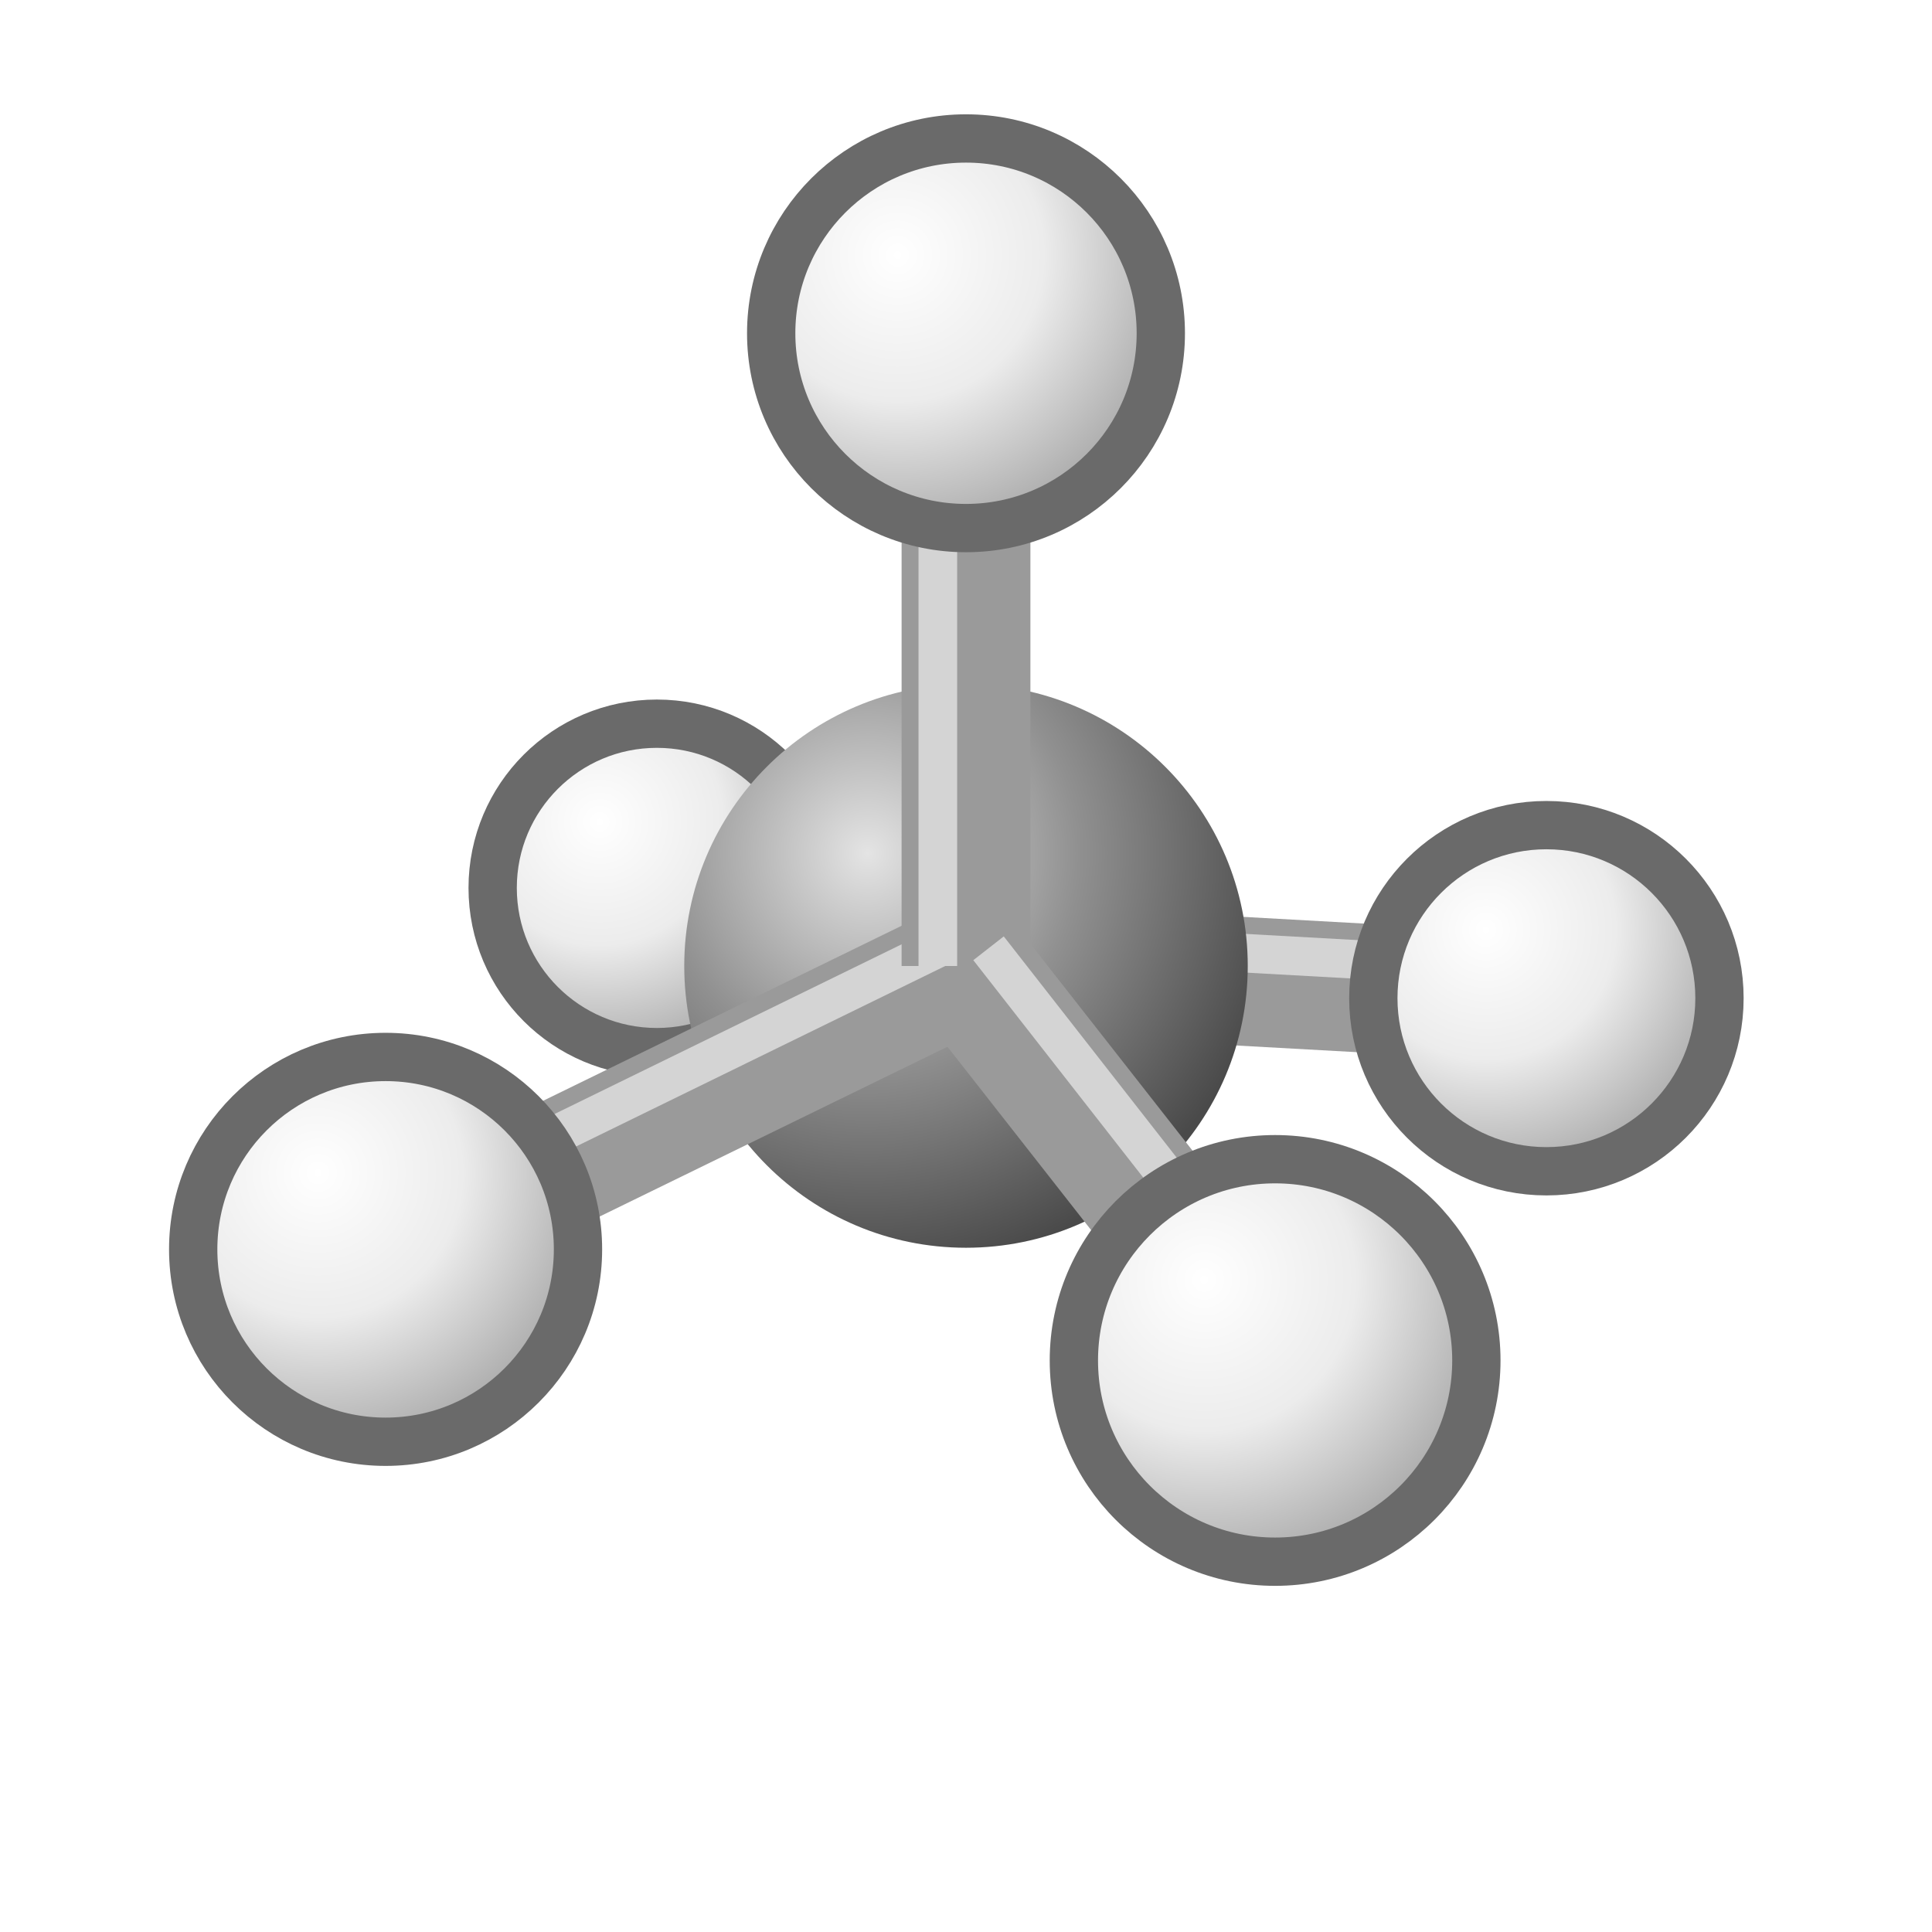
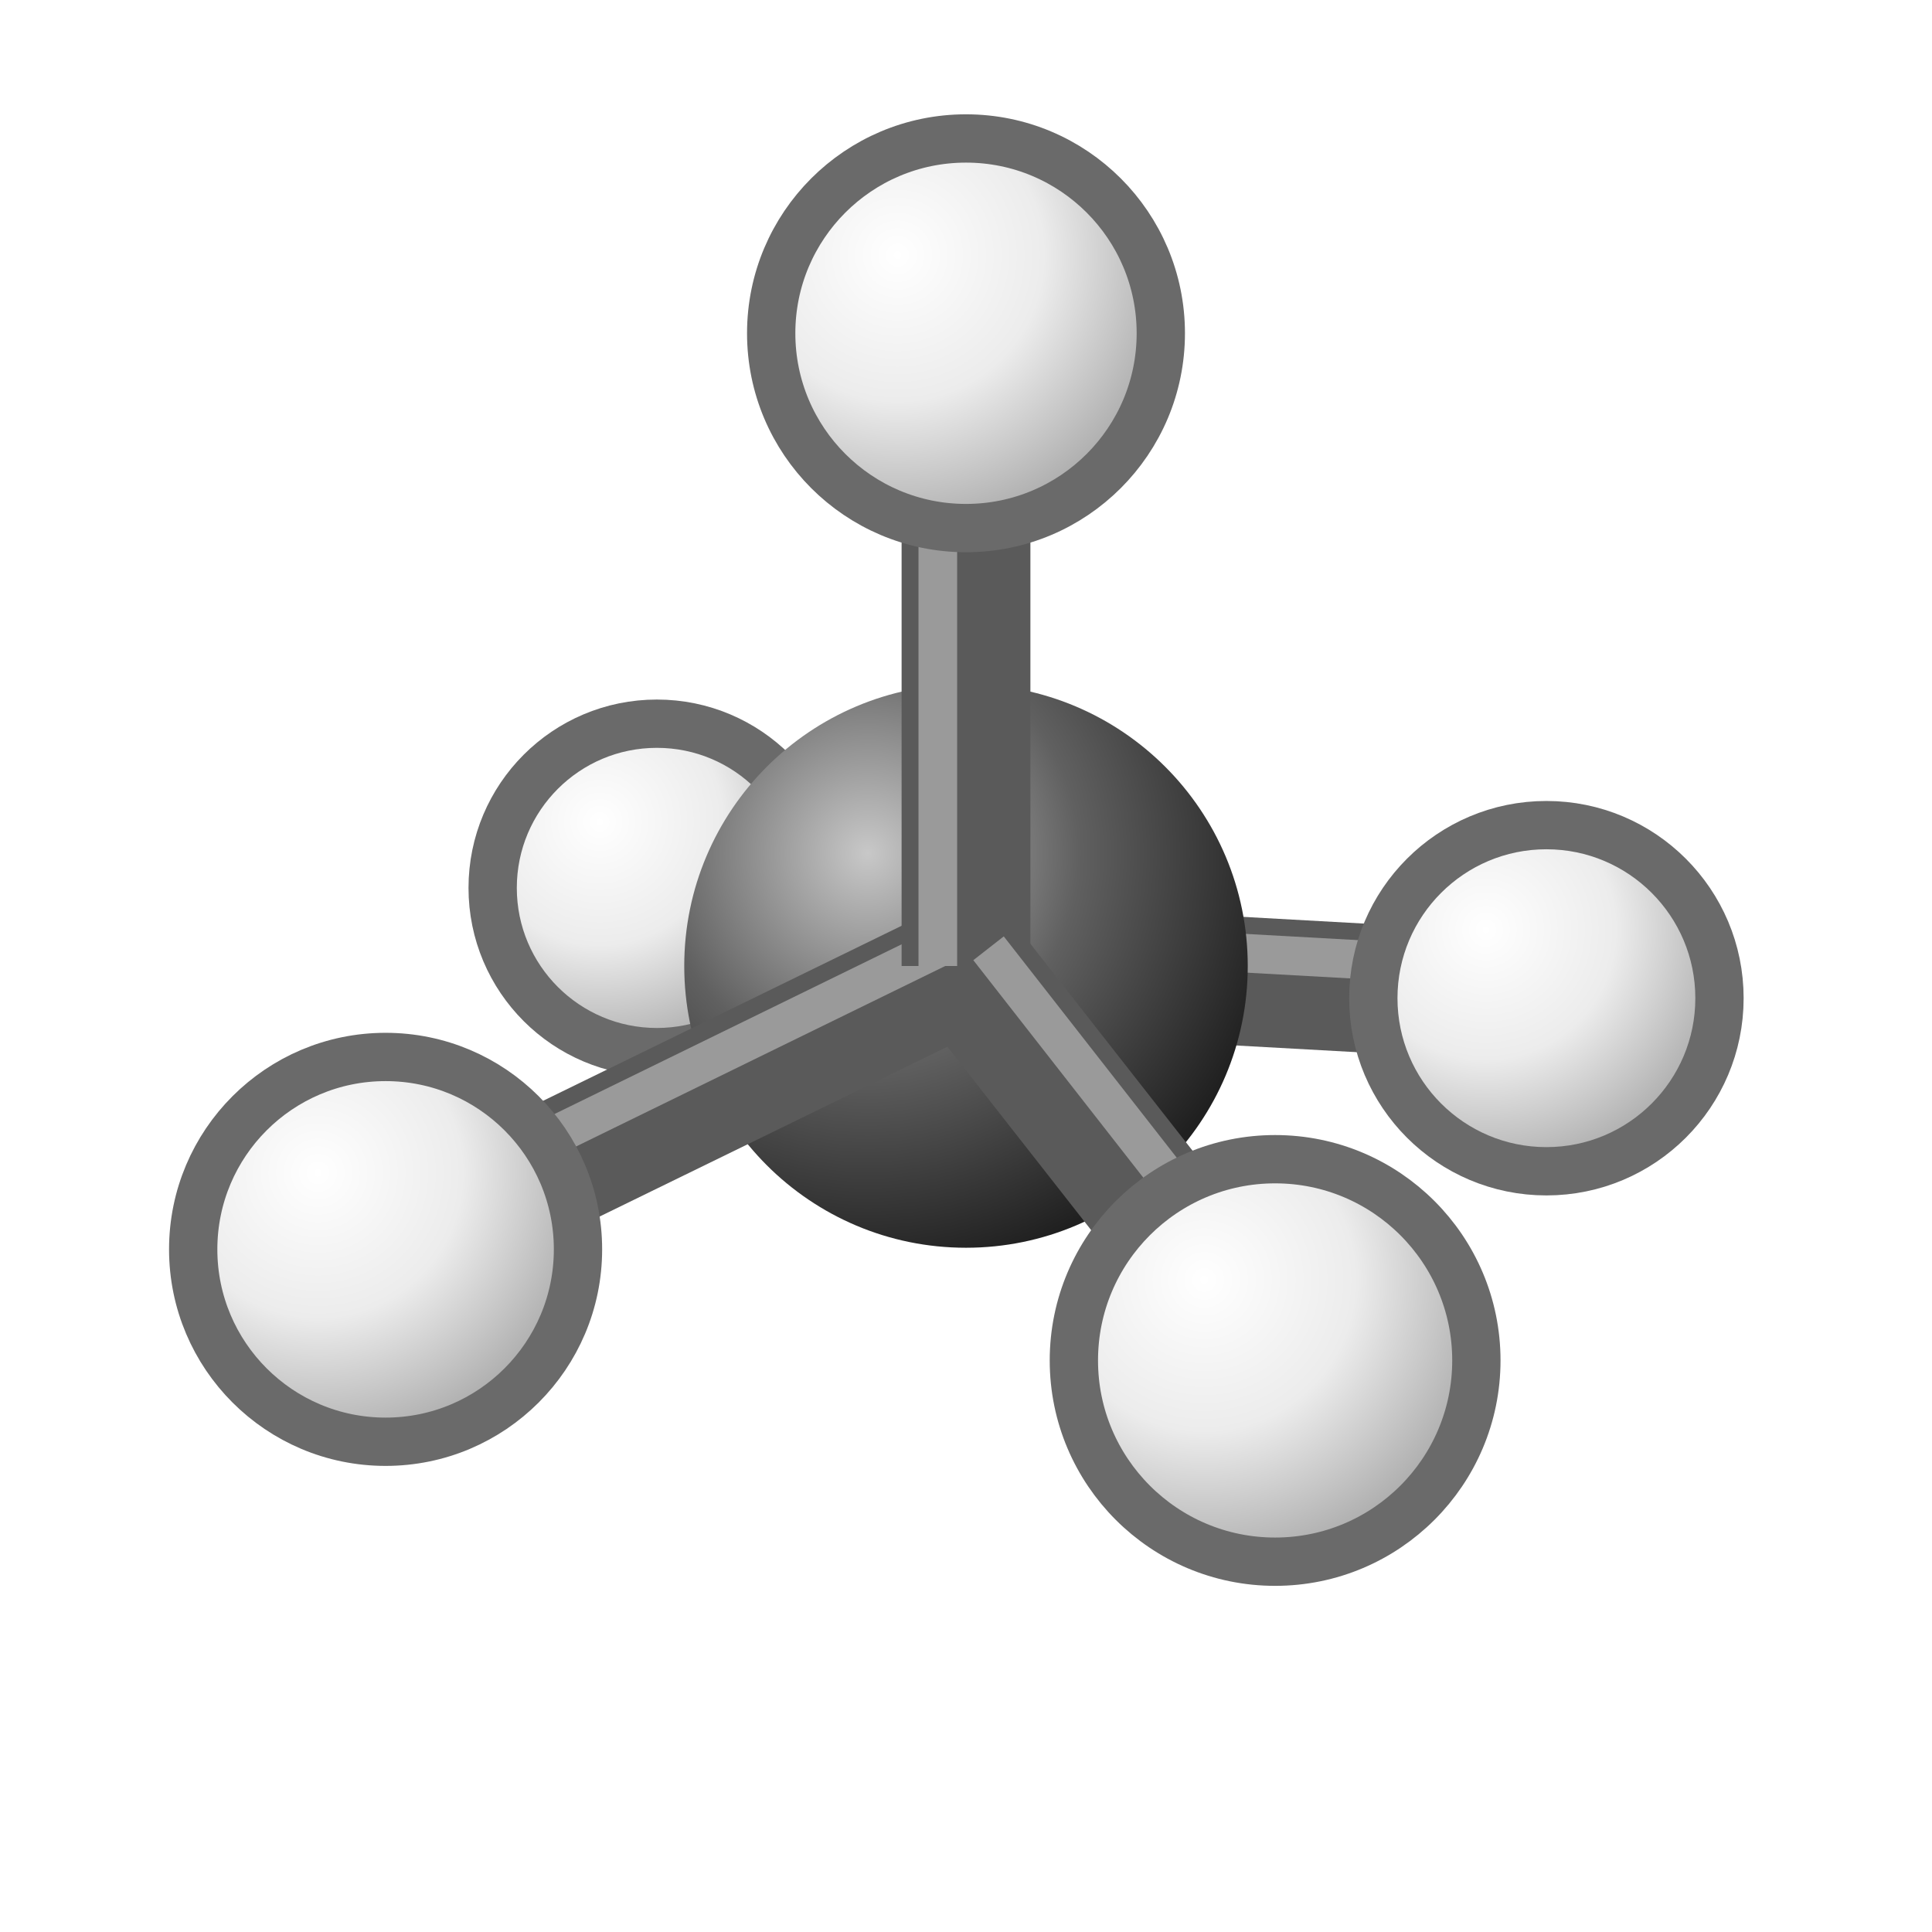
<svg xmlns="http://www.w3.org/2000/svg" width="24" height="24" viewBox="0 0 24 24">
-   <line x1="12" y1="12" x2="8.16" y2="11.03" stroke="#9a9a9a" stroke-width="1.6" />
-   <line x1="12.09" y1="11.66" x2="8.25" y2="10.69" stroke="#d4d4d4" stroke-width="0.48" />
+   <line x1="12" y1="12" x2="8.16" y2="11.03" stroke="#5a5a5a" stroke-width="1.6" />
+   <line x1="12.09" y1="11.66" x2="8.25" y2="10.69" stroke="#9a9a9a" stroke-width="0.48" />
  <radialGradient id="g48" gradientUnits="userSpaceOnUse" cx="7.45" cy="10.21" r="3.06" fx="7.45" fy="10.21">
    <stop offset="0" stop-color="#ffffff" />
    <stop offset="0.5" stop-color="#ececec" />
    <stop offset="1" stop-color="#a8a8a8" />
  </radialGradient>
  <circle cx="8.16" cy="11.03" r="2.04" fill="url(#g48)" stroke="#6a6a6a" stroke-width="0.6" />
-   <line x1="12" y1="12" x2="19.21" y2="12.4" stroke="#9a9a9a" stroke-width="1.6" />
-   <line x1="12.02" y1="11.65" x2="19.23" y2="12.05" stroke="#d4d4d4" stroke-width="0.48" />
+   <line x1="12" y1="12" x2="19.21" y2="12.4" stroke="#5a5a5a" stroke-width="1.6" />
+   <line x1="12.02" y1="11.65" x2="19.23" y2="12.05" stroke="#9a9a9a" stroke-width="0.48" />
  <radialGradient id="g45" gradientUnits="userSpaceOnUse" cx="18.46" cy="11.55" r="3.22" fx="18.46" fy="11.55">
    <stop offset="0" stop-color="#ffffff" />
    <stop offset="0.5" stop-color="#ececec" />
    <stop offset="1" stop-color="#a8a8a8" />
  </radialGradient>
  <circle cx="19.21" cy="12.4" r="2.15" fill="url(#g45)" stroke="#6a6a6a" stroke-width="0.6" />
  <radialGradient id="g49" gradientUnits="userSpaceOnUse" cx="10.78" cy="10.6" r="5.25" fx="10.78" fy="10.6">
-     <stop offset="0" stop-color="#e4e4e4" />
-     <stop offset="0.5" stop-color="#909090" />
-     <stop offset="1" stop-color="#4a4a4a" />
+     <stop offset="0" stop-color="#c8c8c8" />
+     <stop offset="0.5" stop-color="#606060" />
+     <stop offset="1" stop-color="#202020" />
  </radialGradient>
  <circle cx="12" cy="12" r="3.5" fill="url(#g49)" />
-   <line x1="12" y1="12" x2="4.79" y2="15.52" stroke="#9a9a9a" stroke-width="1.6" />
-   <line x1="11.85" y1="11.68" x2="4.63" y2="15.21" stroke="#d4d4d4" stroke-width="0.48" />
+   <line x1="12" y1="12" x2="4.79" y2="15.52" stroke="#5a5a5a" stroke-width="1.6" />
+   <line x1="11.85" y1="11.68" x2="4.63" y2="15.21" stroke="#9a9a9a" stroke-width="0.48" />
  <radialGradient id="g47" gradientUnits="userSpaceOnUse" cx="3.95" cy="14.57" r="3.59" fx="3.95" fy="14.57">
    <stop offset="0" stop-color="#ffffff" />
    <stop offset="0.5" stop-color="#ececec" />
    <stop offset="1" stop-color="#a8a8a8" />
  </radialGradient>
  <circle cx="4.79" cy="15.52" r="2.39" fill="url(#g47)" stroke="#6a6a6a" stroke-width="0.6" />
-   <line x1="12" y1="12" x2="12" y2="4.14" stroke="#9a9a9a" stroke-width="1.6" />
-   <line x1="11.65" y1="12" x2="11.65" y2="4.14" stroke="#d4d4d4" stroke-width="0.48" />
+   <line x1="12" y1="12" x2="12" y2="4.14" stroke="#5a5a5a" stroke-width="1.6" />
+   <line x1="11.65" y1="12" x2="11.65" y2="4.14" stroke="#9a9a9a" stroke-width="0.48" />
  <radialGradient id="g44" gradientUnits="userSpaceOnUse" cx="11.15" cy="3.17" r="3.63" fx="11.15" fy="3.17">
    <stop offset="0" stop-color="#ffffff" />
    <stop offset="0.5" stop-color="#ececec" />
    <stop offset="1" stop-color="#a8a8a8" />
  </radialGradient>
  <circle cx="12" cy="4.14" r="2.42" fill="url(#g44)" stroke="#6a6a6a" stroke-width="0.6" />
-   <line x1="12" y1="12" x2="15.84" y2="16.9" stroke="#9a9a9a" stroke-width="1.6" />
-   <line x1="12.28" y1="11.78" x2="16.11" y2="16.68" stroke="#d4d4d4" stroke-width="0.48" />
+   <line x1="12" y1="12" x2="15.84" y2="16.9" stroke="#5a5a5a" stroke-width="1.6" />
+   <line x1="12.28" y1="11.78" x2="16.11" y2="16.68" stroke="#9a9a9a" stroke-width="0.48" />
  <radialGradient id="g46" gradientUnits="userSpaceOnUse" cx="14.96" cy="15.9" r="3.75" fx="14.96" fy="15.9">
    <stop offset="0" stop-color="#ffffff" />
    <stop offset="0.5" stop-color="#ececec" />
    <stop offset="1" stop-color="#a8a8a8" />
  </radialGradient>
  <circle cx="15.84" cy="16.9" r="2.5" fill="url(#g46)" stroke="#6a6a6a" stroke-width="0.6" />
</svg>
